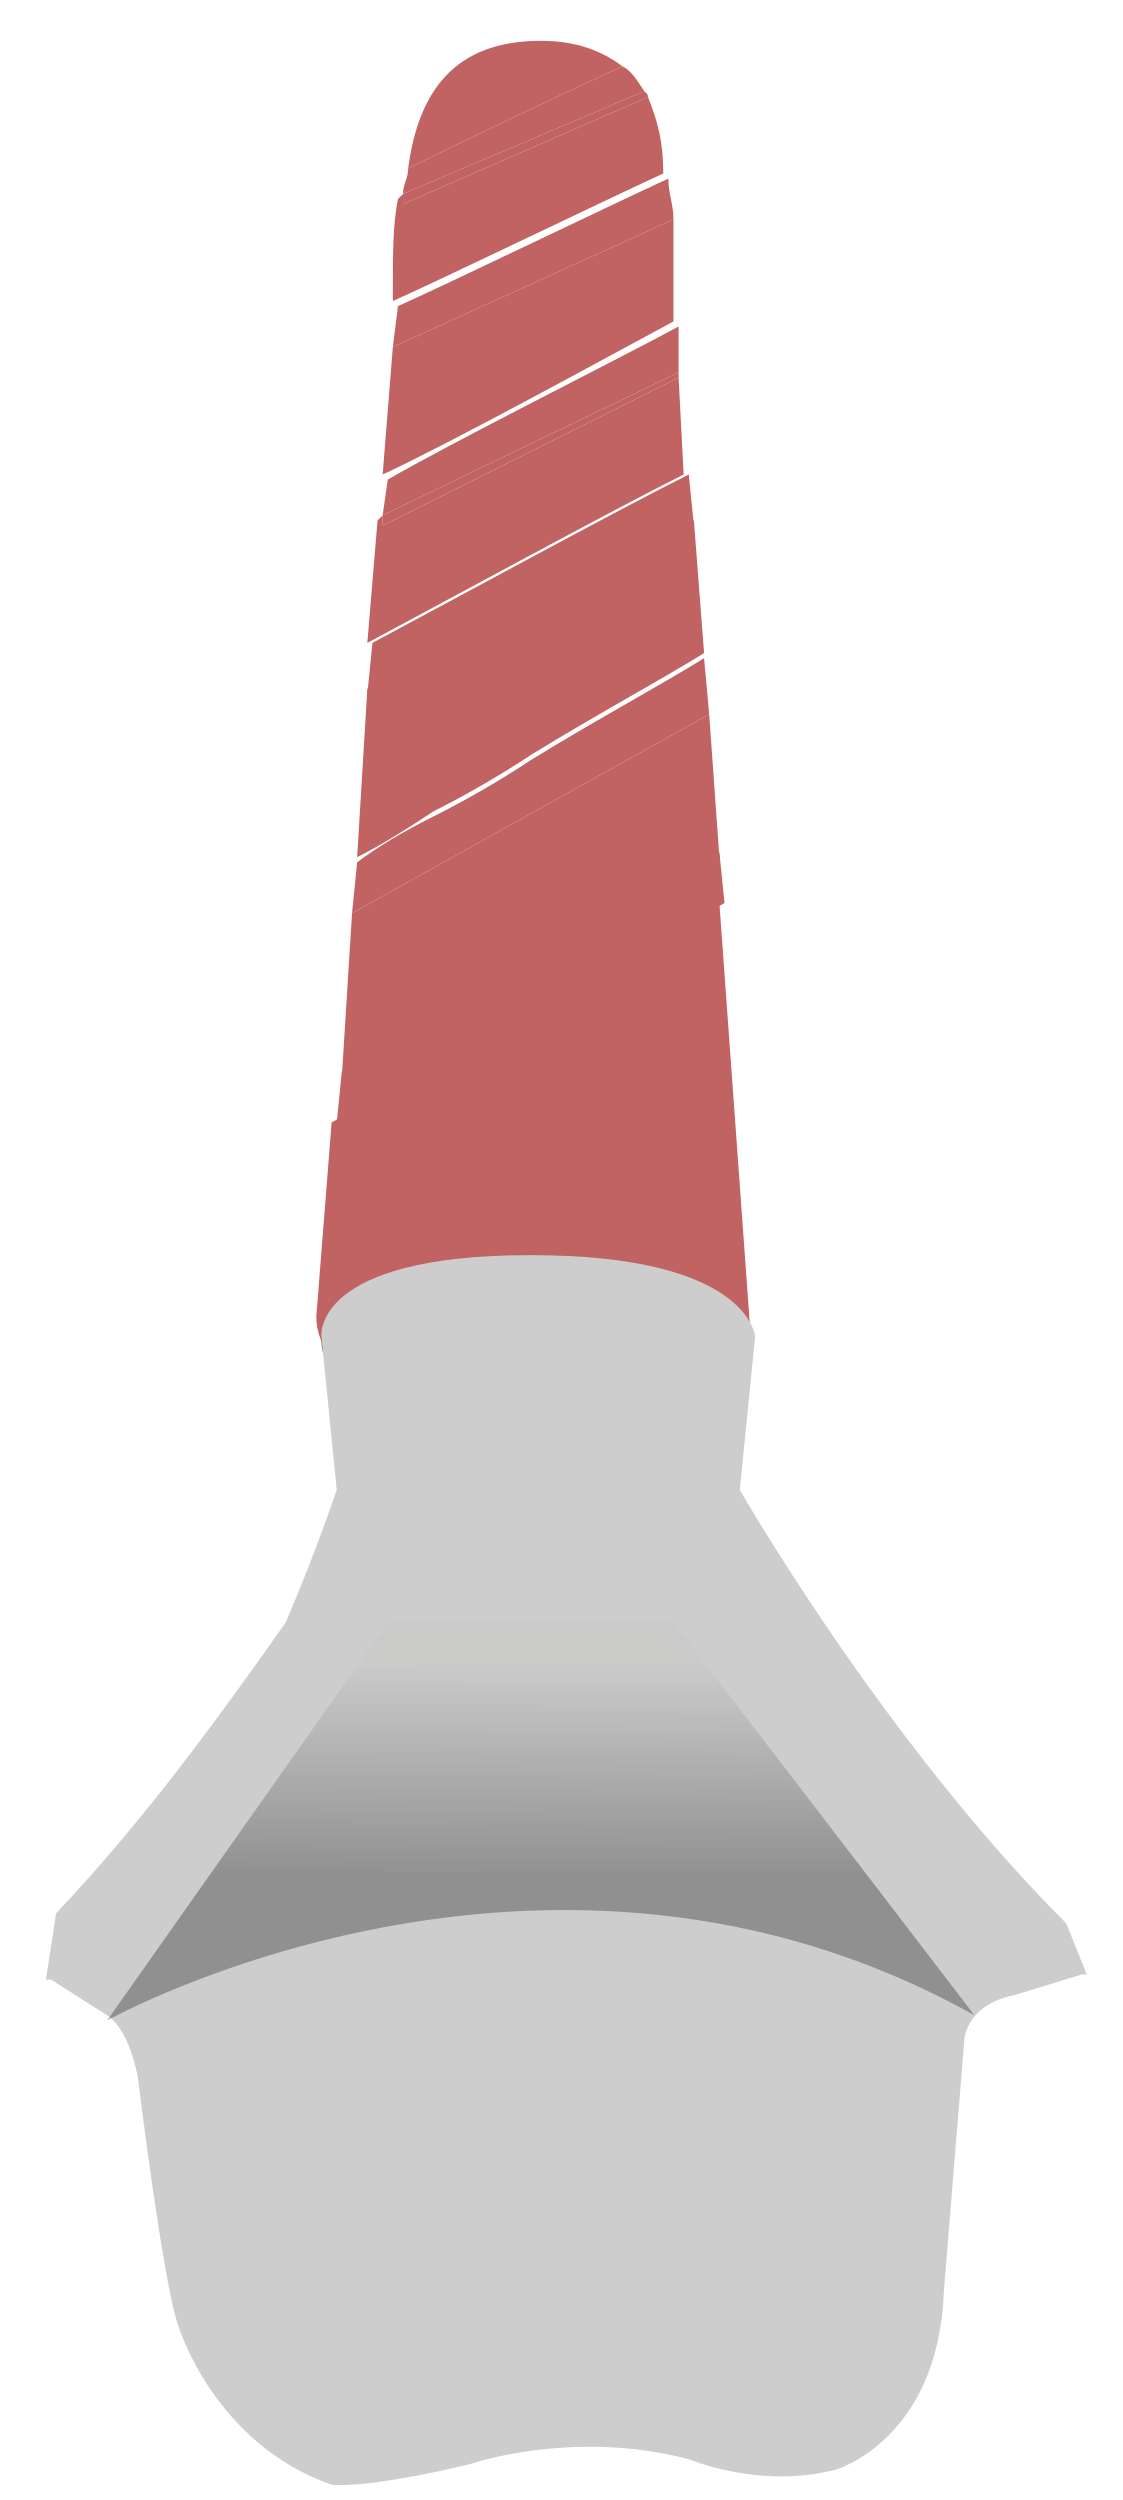
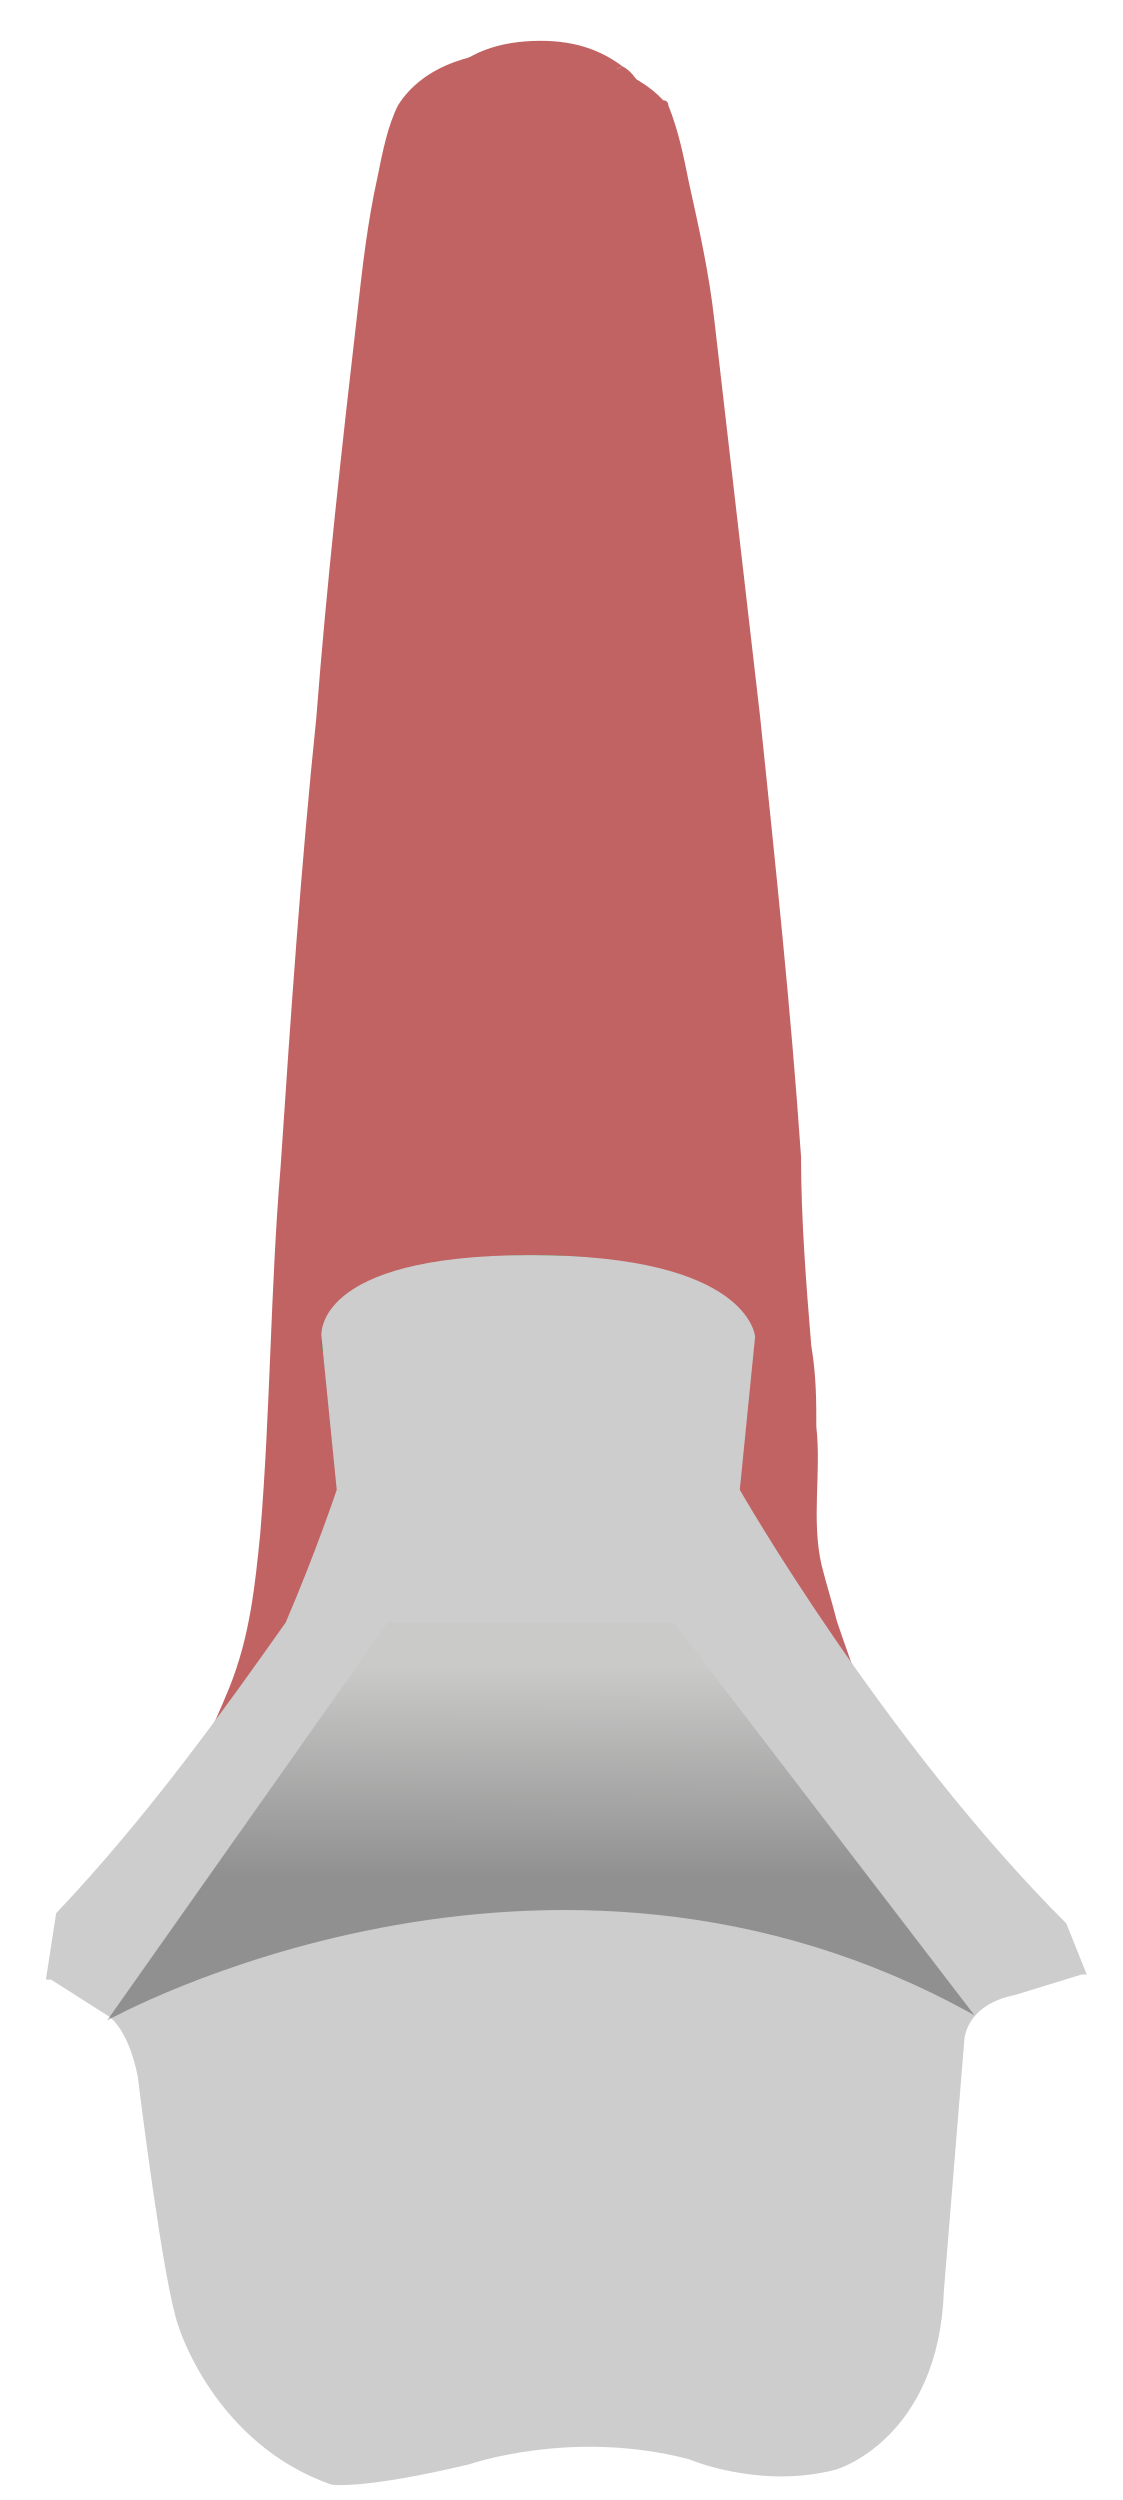
<svg xmlns="http://www.w3.org/2000/svg" width="22" height="49" viewBox="0 0 22 49" fill="none">
  <path d="M10.6 0.8C8.9 0.8 8.2 1.8 8 3.3C8.8 2.9 11.1 1.8 12.2 1.3C11.8 1 11.3 0.8 10.6 0.8Z" fill="#C16263" />
  <path d="M14.1 16.7C12.7 17.5 8.2 20.2 6.7 21L6.6 22L14.2 17.7L14.1 16.7Z" fill="#C16263" />
  <path d="M10.4 14.8C9.8 15.2 9.1 15.6 8.5 15.9C9.1 15.6 9.8 15.2 10.4 14.8Z" fill="#C16263" />
  <path d="M7 16.8C7.4 16.6 7.9 16.3 8.5 15.9C7.9 16.3 7.4 16.6 7 16.8Z" fill="#C16263" />
  <path d="M13.3 7.4L7.5 10.3V10.1L7.4 10.2L7.2 12.6C8.7 11.8 12 10 13.4 9.3L13.3 7.4Z" fill="#C16263" />
  <path d="M12.7 1.9L7.9 4C7.9 3.9 7.9 3.9 7.9 3.8L7.8 3.9C7.7 4.4 7.7 5 7.7 5.6V5.9C8.6 5.5 11.7 4 13 3.4C13 2.8 12.9 2.4 12.7 1.9Z" fill="#C16263" />
  <path d="M10.4 14.8C11.7 14 13 13.3 13.8 12.8L13.6 10.2L7.2 13.5L7 16.8C7.4 16.6 7.9 16.3 8.5 15.9C9.1 15.6 9.8 15.2 10.4 14.8Z" fill="#C16263" />
  <path d="M13.2 5.7C13.2 5.2 13.2 4.8 13.2 4.3L7.7 6.8L7.5 9.3C8.8 8.7 11.9 7 13.2 6.3V5.7Z" fill="#C16263" />
  <path d="M14.1 17.7L6.5 22L6.2 25.8C6.2 28.5 14.7 28.8 14.7 26L14.1 17.7Z" fill="#C16263" />
  <path d="M13.9 14L6.9 17.9L6.7 21.1C8.2 20.3 12.7 17.6 14.1 16.8L13.9 14Z" fill="#C16263" />
  <path d="M13.8 12.9C13 13.4 11.7 14.1 10.4 14.9C9.8 15.3 9.1 15.7 8.5 16C7.9 16.3 7.4 16.6 7 16.9L6.9 17.9L13.9 14L13.8 12.9Z" fill="#C16263" />
  <path d="M13.6 10.3L13.5 9.3C12.1 10 8.8 11.8 7.3 12.6L7.2 13.6L13.6 10.3Z" fill="#C16263" />
  <path d="M13.6 10.3L7.2 13.6L13.6 10.3Z" fill="#C16263" />
  <path d="M13.3 7.4V6.4C12 7.1 8.8 8.7 7.6 9.4L7.5 10.1L13.3 7.3V7.4Z" fill="#C16263" />
  <path d="M13.3 7.4V7.3L7.5 10.1V10.3L13.3 7.4Z" fill="#C16263" />
  <path d="M13.1 3.5C11.8 4.1 8.7 5.6 7.8 6L7.7 6.8L13.2 4.3C13.2 4 13.1 3.8 13.1 3.5Z" fill="#C16263" />
  <path d="M12.7 1.9C12.5 1.6 12.4 1.4 12.2 1.3C11.1 1.8 8.8 2.9 8 3.3C8 3.5 7.9 3.6 7.9 3.8L12.6 1.8C12.6 1.8 12.6 1.9 12.7 1.9Z" fill="#C16263" />
  <path d="M12.7 1.9C12.7 1.9 12.7 1.8 12.6 1.8L7.9 3.8C7.9 3.9 7.9 3.9 7.9 4L12.7 1.9Z" fill="#C16263" />
+   <path d="M16.4 31.766C16.3 31.366 16.2 31.066 16.1 30.666C15.9 29.766 16.1 28.866 16 27.966C16 27.466 16 26.966 15.9 26.366C15.8 25.166 15.7 23.866 15.7 22.666C15.5 19.766 15.2 16.966 14.9 14.066C14.6 11.466 14.3 8.866 14 6.266C13.9 5.366 13.7 4.466 13.5 3.566C13.4 3.066 13.3 2.566 13.1 2.066C13.1 2.066 13.1 1.966 13 1.966C12 0.866 8.8 0.466 7.8 2.066C7.6 2.466 7.5 2.966 7.4 3.466C7.2 4.366 7.1 5.266 7 6.166C6.7 8.766 6.4 11.466 6.2 14.066C5.9 16.966 5.7 19.866 5.5 22.866C5.3 25.266 5.3 27.666 5.1 30.066C5 31.066 4.9 32.066 4.5 33.066C4.3 33.566 4.1 33.966 3.9 34.466C3.8 34.666 3.3 35.766 3.1 35.766C4.4 35.766 5.6 35.766 5.9 35.766C10.3 35.366 10.1 35.966 14.4 36.966C16.2 37.366 16.4 35.966 16.4 35.966C16.4 35.966 17.1 35.966 18 35.966C17.8 35.466 17.5 35.066 17.3 34.566C17.1 33.666 16.7 32.666 16.4 31.766Z" fill="#C16263" />
  <path d="M10.5 28C12.82 28 14.7 27.239 14.7 26.3C14.7 25.361 12.82 24.6 10.5 24.6C8.18 24.6 6.3 25.361 6.3 26.3C6.3 27.239 8.18 28 10.5 28Z" fill="#3F8035" />
  <path d="M10.5 27.5C12.157 27.5 13.5 26.963 13.5 26.3C13.5 25.637 12.157 25.1 10.5 25.1C8.843 25.1 7.5 25.637 7.5 26.3C7.5 26.963 8.843 27.5 10.5 27.5Z" fill="#61B75A" />
  <path d="M20.9 37.7C17.3 34.1 14.5 29.2 14.5 29.2L14.8 26.2C14.8 26.2 14.7 24.6 10.4 24.6C6.1 24.6 6.3 26.2 6.3 26.2L6.6 29.2C6.6 29.2 6.2 30.4 5.6 31.8C4.4 33.5 2.9 35.6 1.1 37.5L0.9 38.8H1L2.1 39.5C2.1 39.5 2.5 39.7 2.7 40.7C2.7 40.7 3.2 44.8 3.5 45.6C3.5 45.6 4.2 47.9 6.5 48.7C6.5 48.7 7.1 48.8 9.2 48.3C9.2 48.3 11.2 47.6 13.5 48.2C13.5 48.2 14.9 48.8 16.4 48.4C16.4 48.4 18.4 47.8 18.5 44.9L18.9 40C18.9 40 18.9 39.3 19.9 39.1L21.2 38.7H21.3L20.9 37.7Z" fill="#CDCDCD" />
-   <path opacity="0.3" d="M19.1 39.5C10.7 34.8 2.1 39.6 2.1 39.6L7.6 31.8H13.2L19.1 39.5Z" fill="url(#paint0_linear_32_208)" />
+   <path opacity="0.3" d="M19.1 39.5C10.7 34.8 2.1 39.6 2.1 39.6L7.6 31.8H13.2L19.1 39.5Z" fill="url(#paint0_linear_96_2)" />
  <defs>
-     <linearGradient id="paint0_linear_32_208" x1="10.608" y1="36.813" x2="10.651" y2="21.242" gradientUnits="userSpaceOnUse">
+     <linearGradient id="paint0_linear_96_2" x1="10.608" y1="36.813" x2="10.651" y2="21.242" gradientUnits="userSpaceOnUse">
      <stop />
      <stop offset="0.266" stop-color="#C2C2C0" />
    </linearGradient>
  </defs>
</svg>
